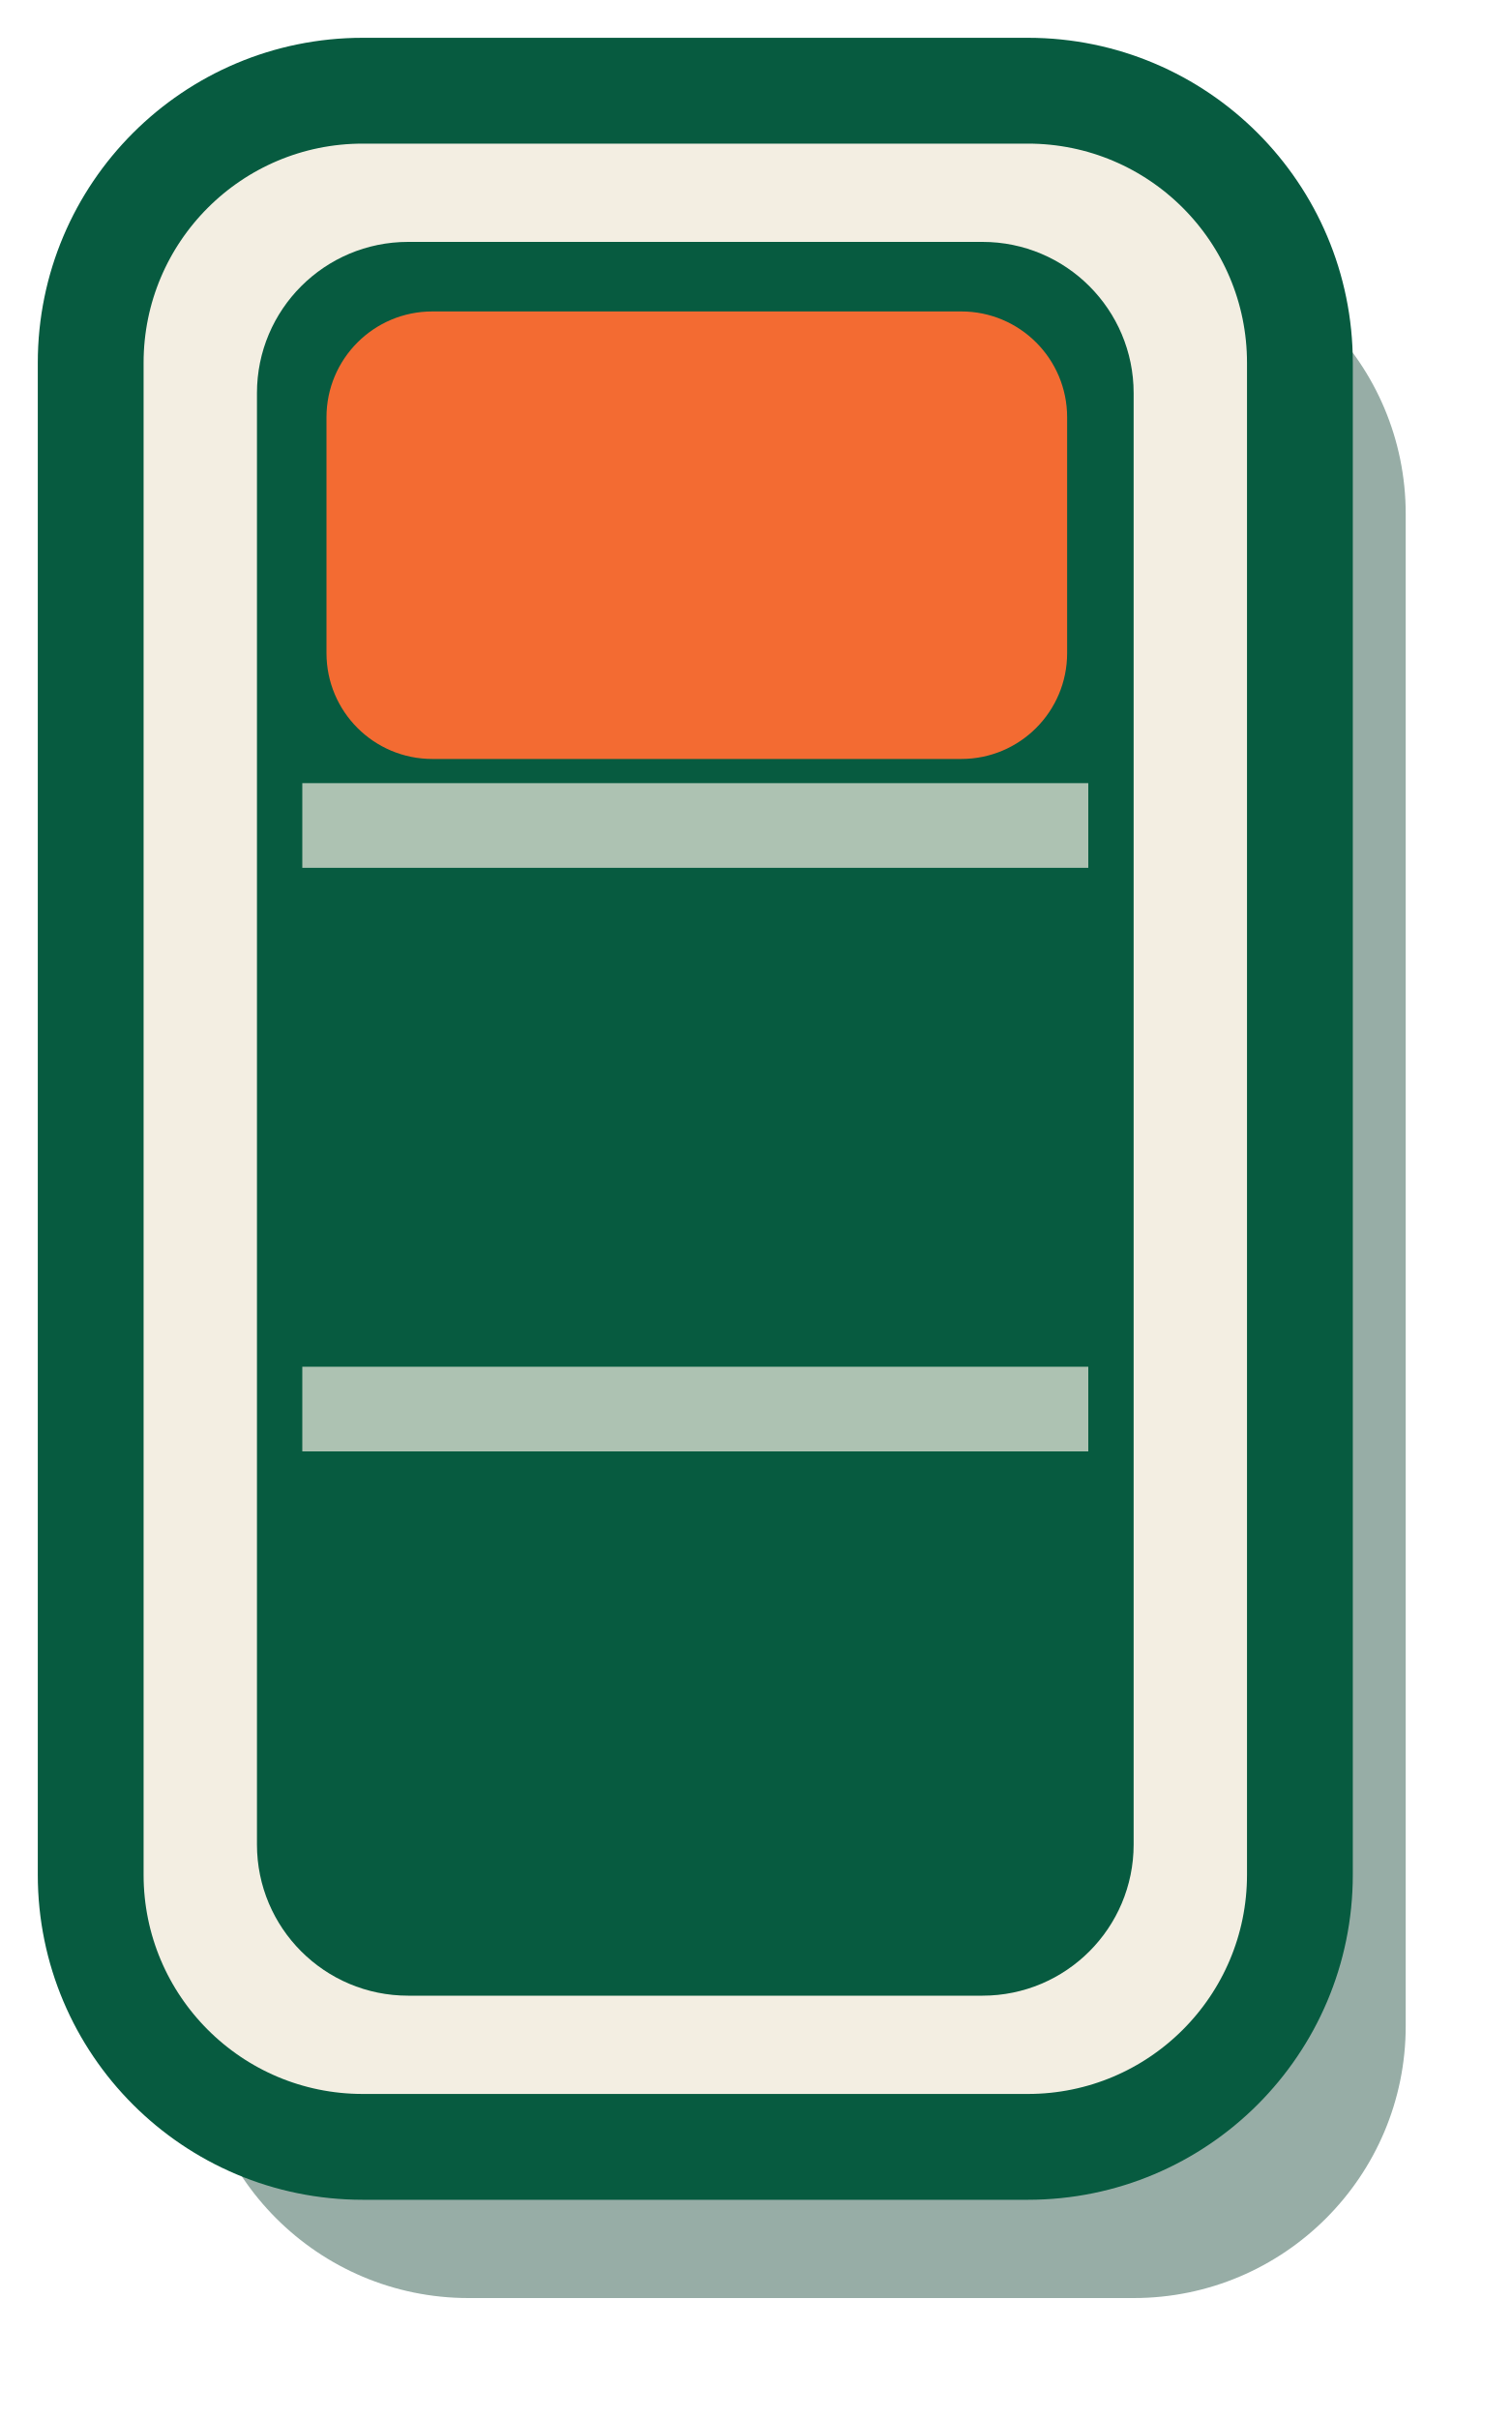
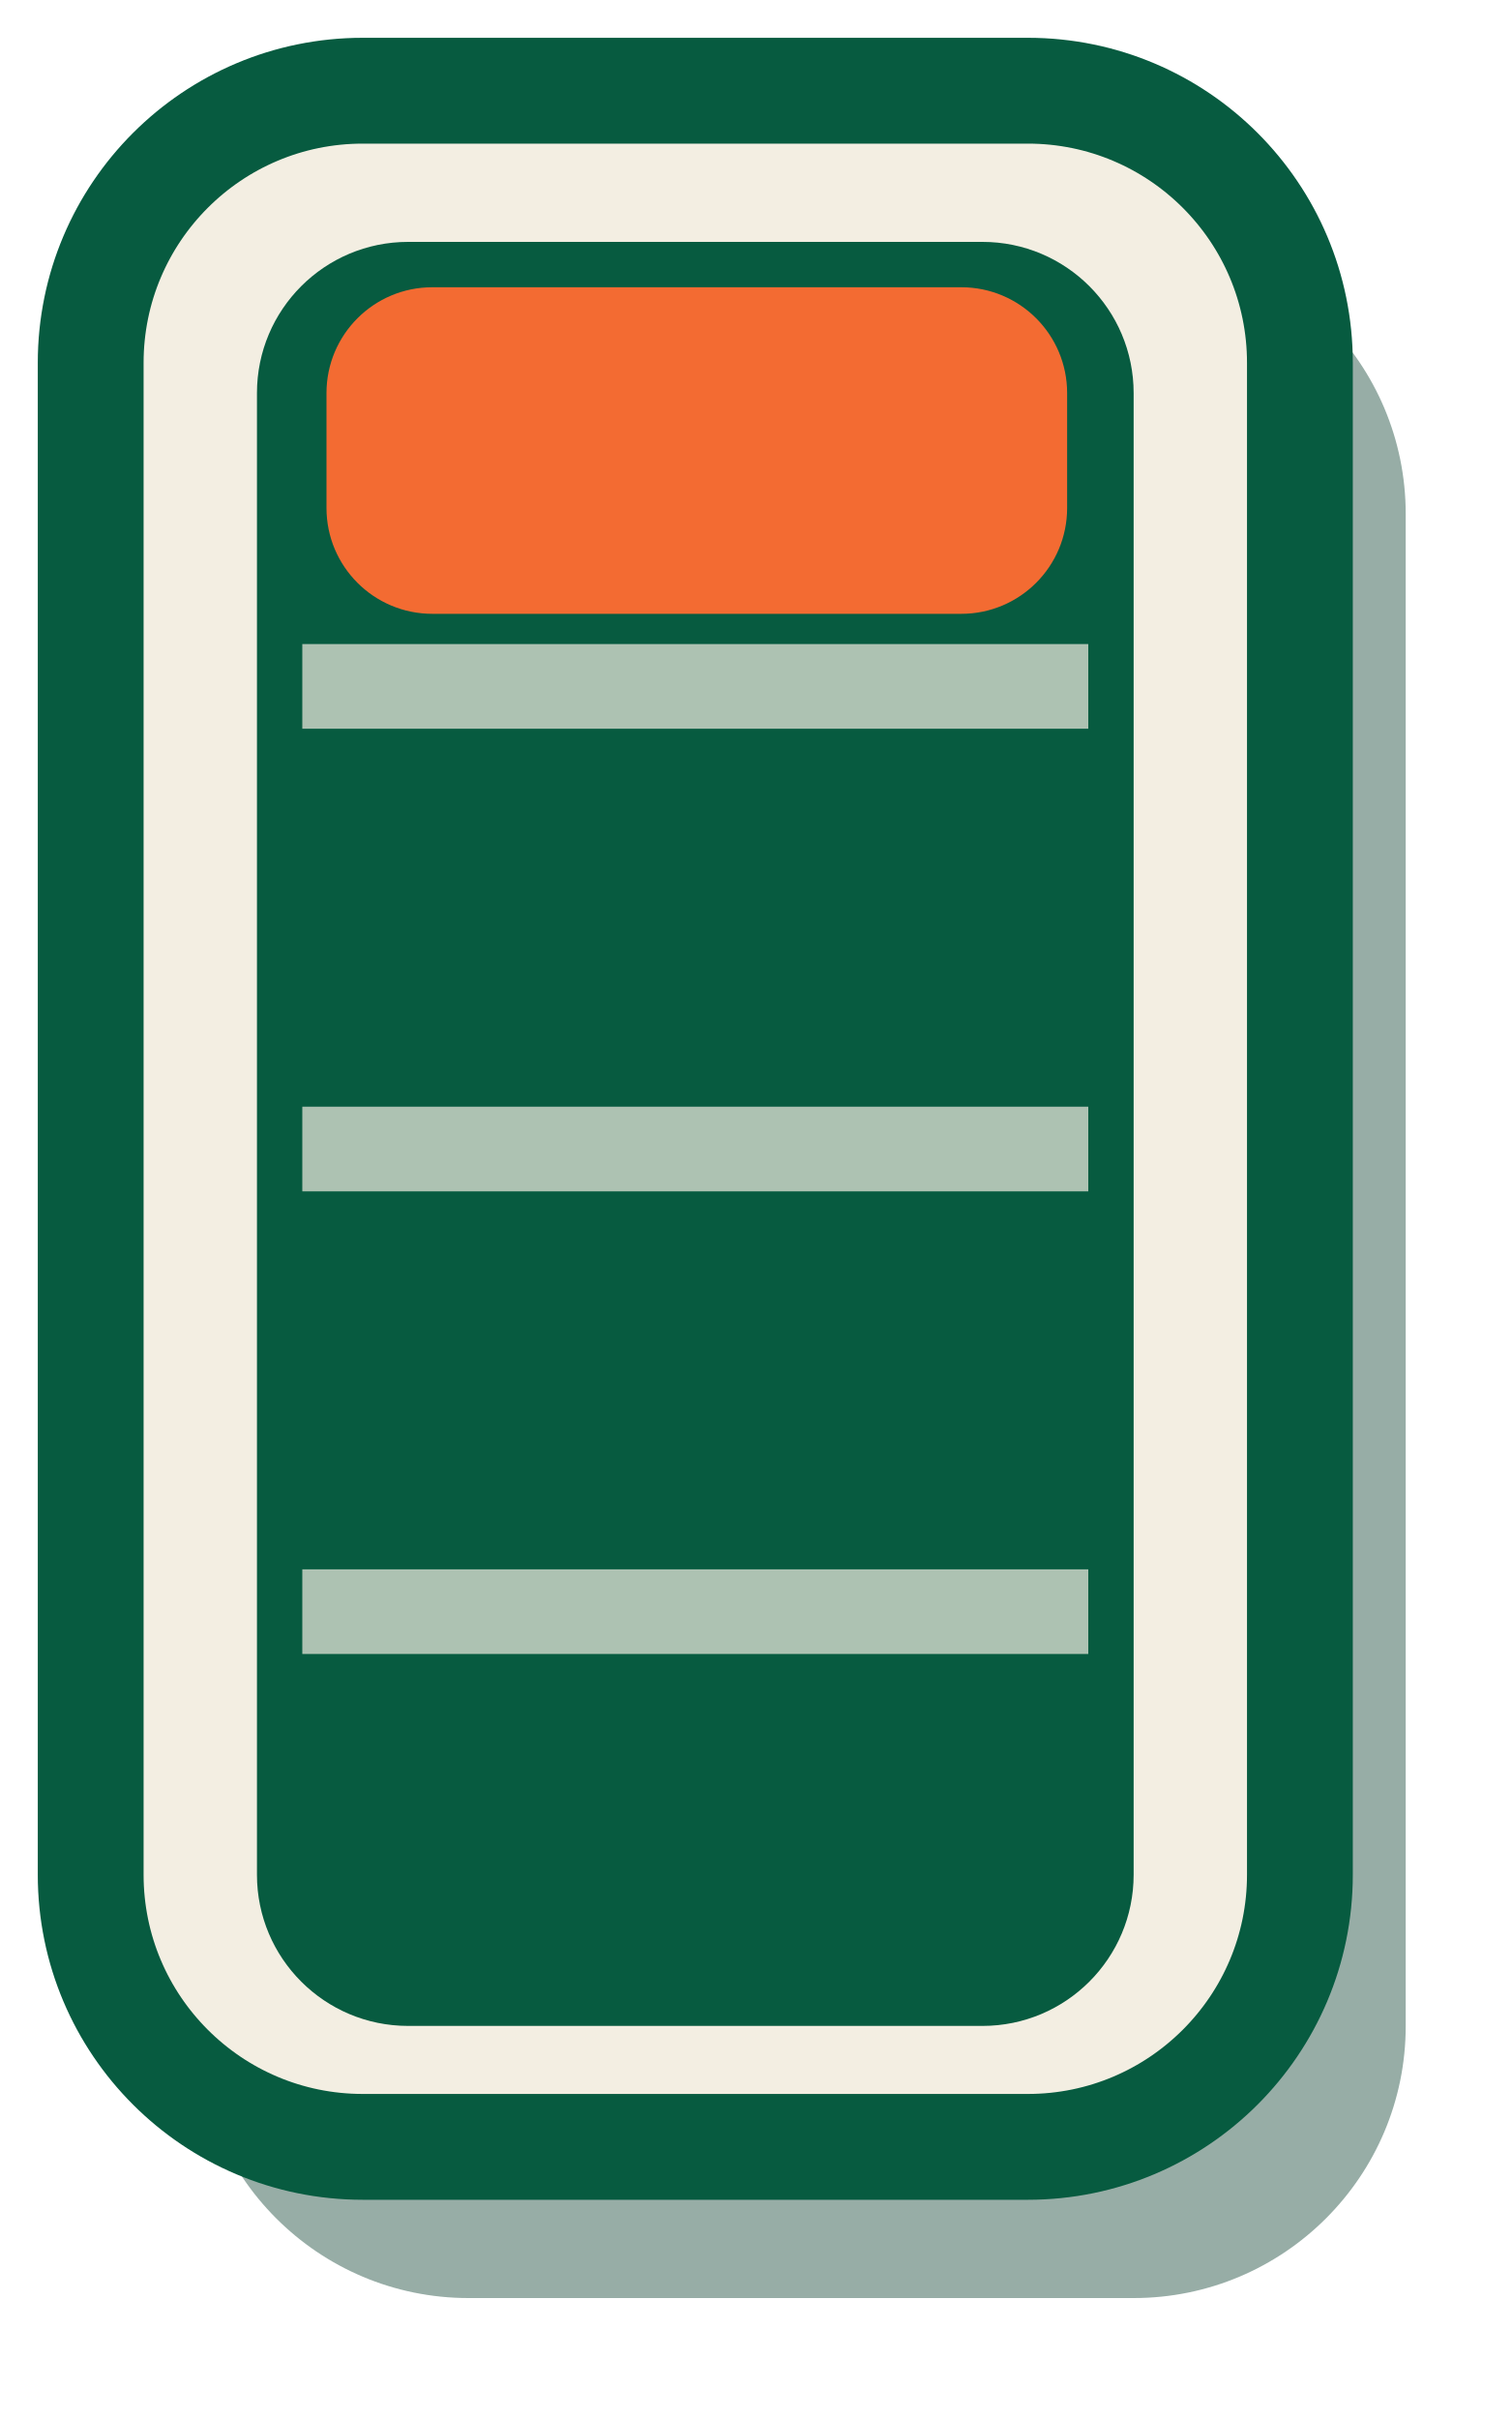
<svg xmlns="http://www.w3.org/2000/svg" width="5mm" height="8mm" viewBox="0 0 5 8">
  <rect x=".65" y=".8" width="4" height="6.8" rx=".9" fill="#063b2b" opacity=".42" />
  <rect x=".3" y=".3" width="4" height="6.8" rx=".9" fill="#f3eee2" stroke="#075b40" stroke-width=".35" />
-   <rect x=".85" y=".8" width="2.9" height="5.8" rx=".5" fill="#075b40" />
-   <path d="M1 2.73h2.6M1 4.66h2.6" stroke="#f3eee2" stroke-width=".28" opacity=".7" />
-   <rect x="1.08" y="1.03" width="2.45" height="1.48" rx=".35" fill="#f36b32" />
+   <rect x=".85" y=".8" width="2.9" height="5.9" rx=".5" fill="#075b40" />
+   <path d="M1 2.27h2.6M1 3.8h2.6M1 5.33h2.6" stroke="#f3eee2" stroke-width=".28" opacity=".7" />
+   <rect x="1.08" y=".95" width="2.45" height="1.08" rx=".35" fill="#f36b32" />
</svg>
